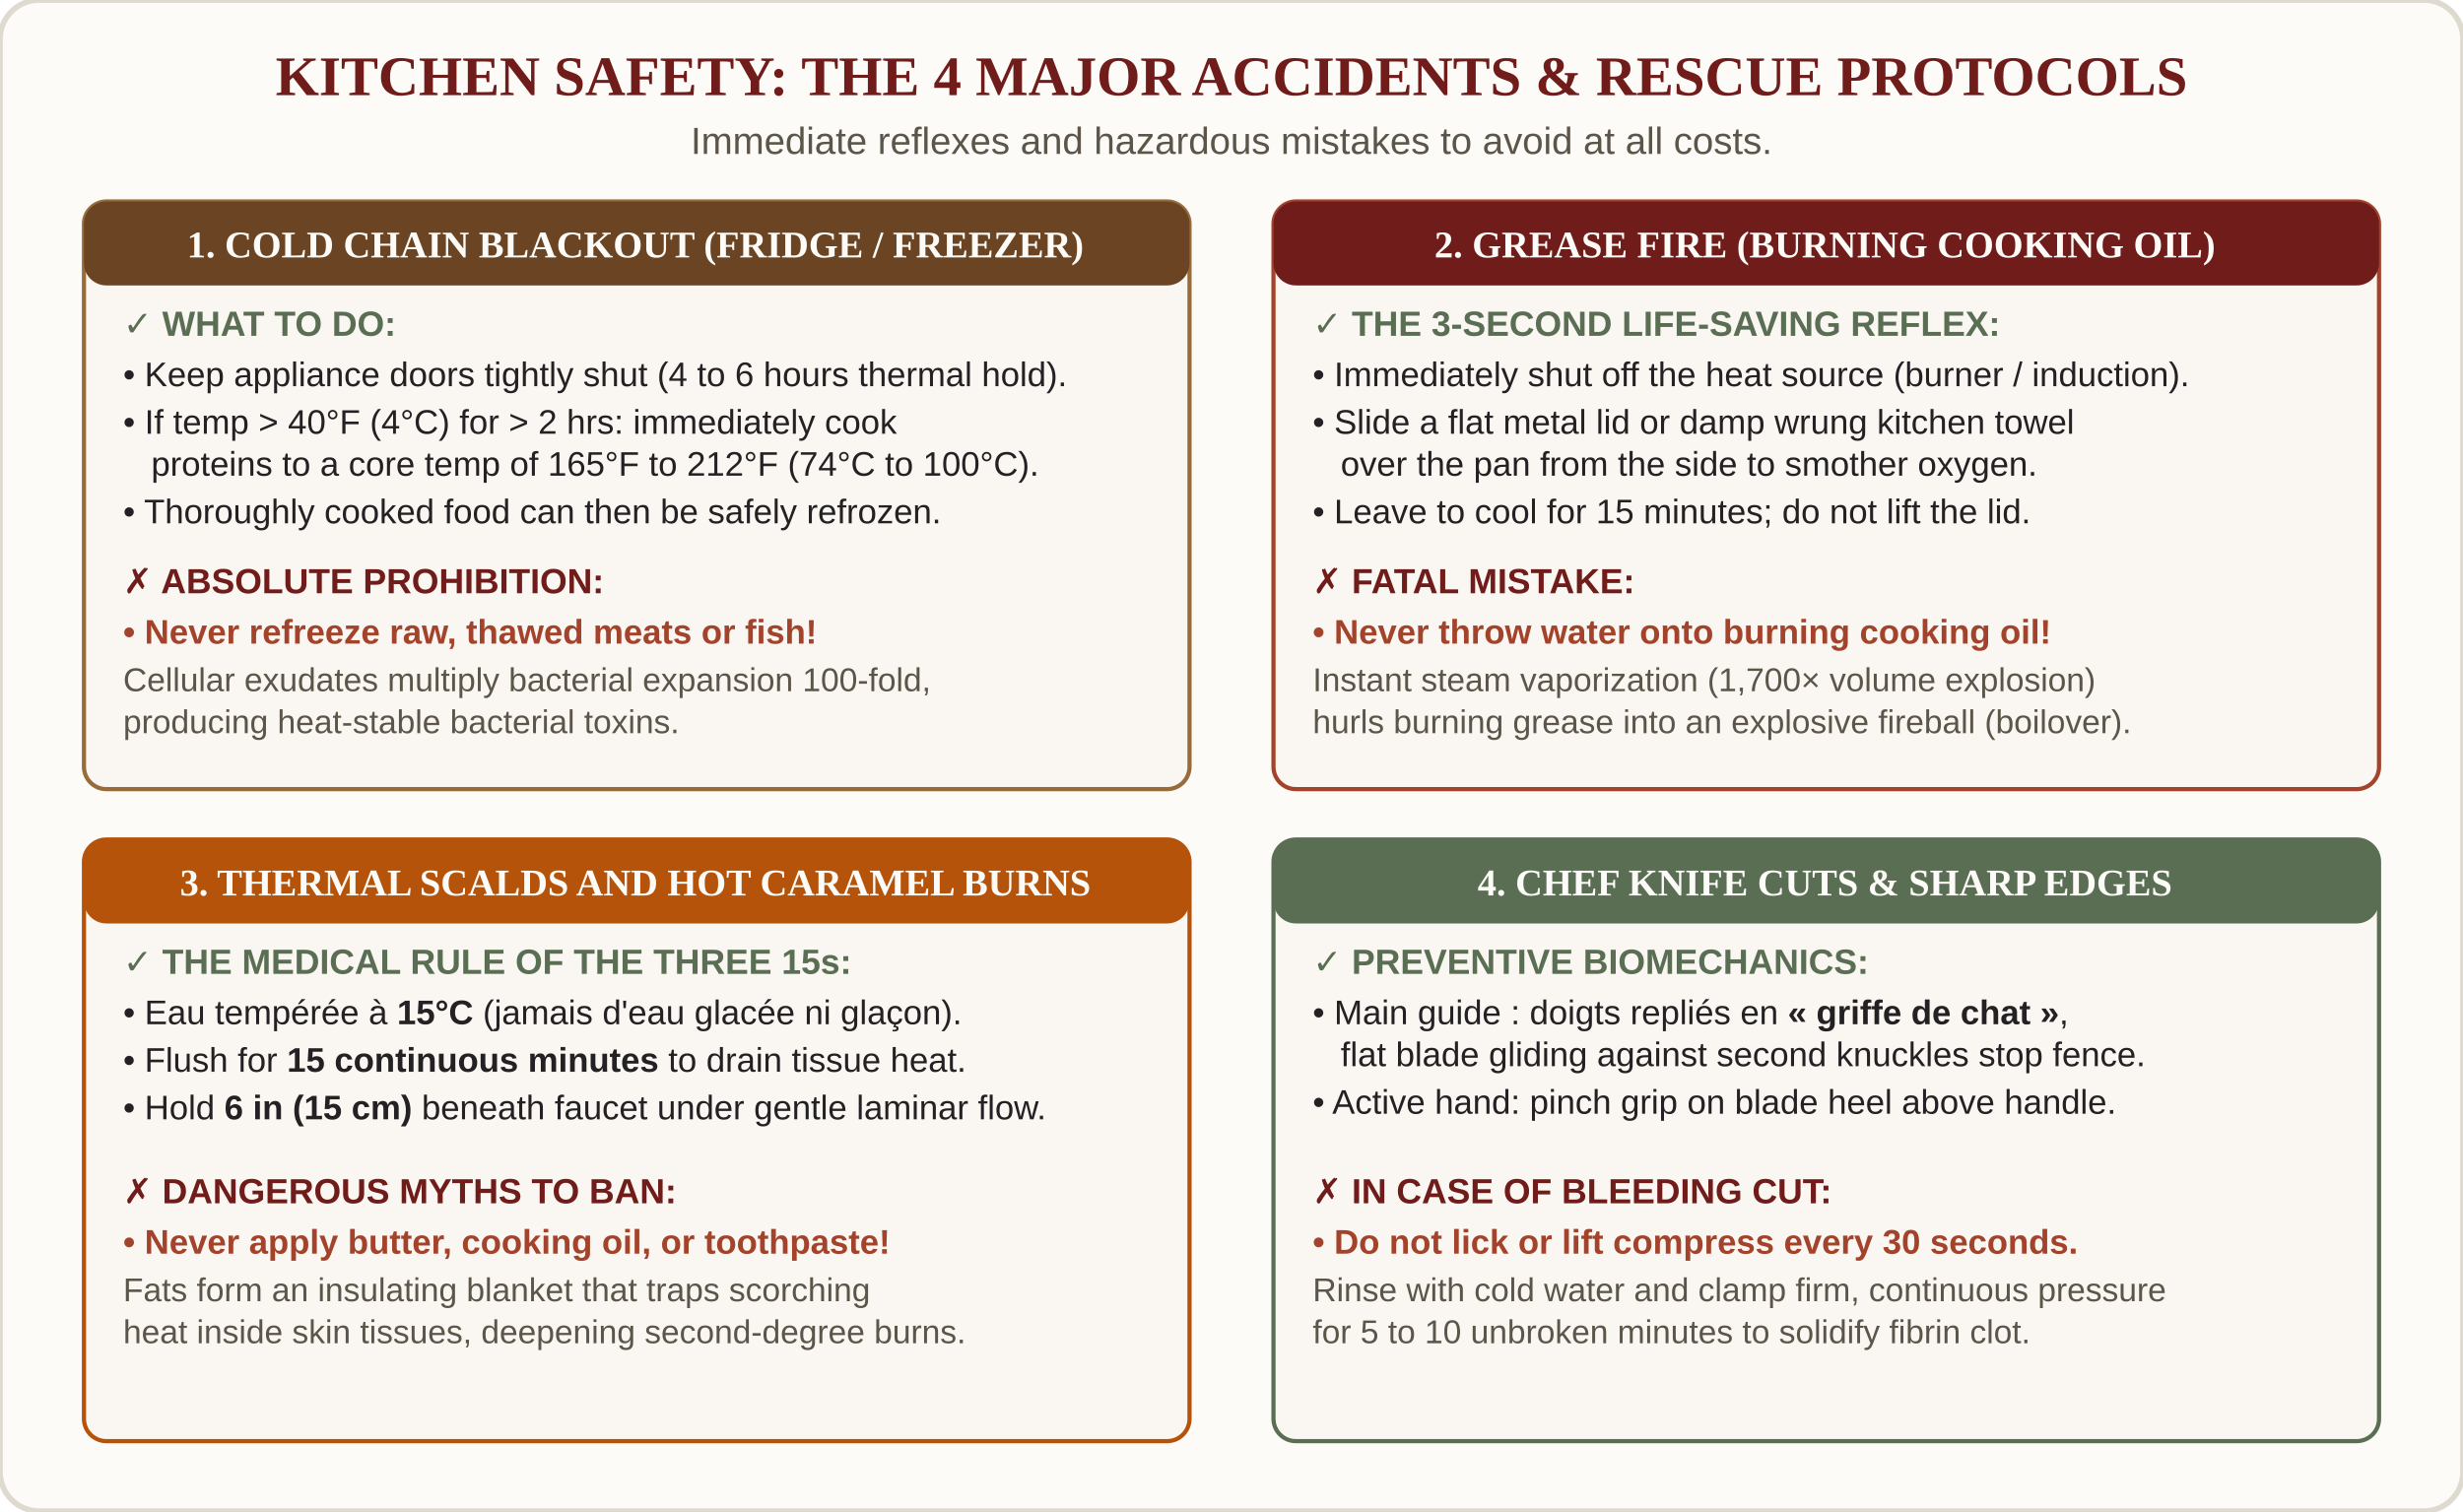
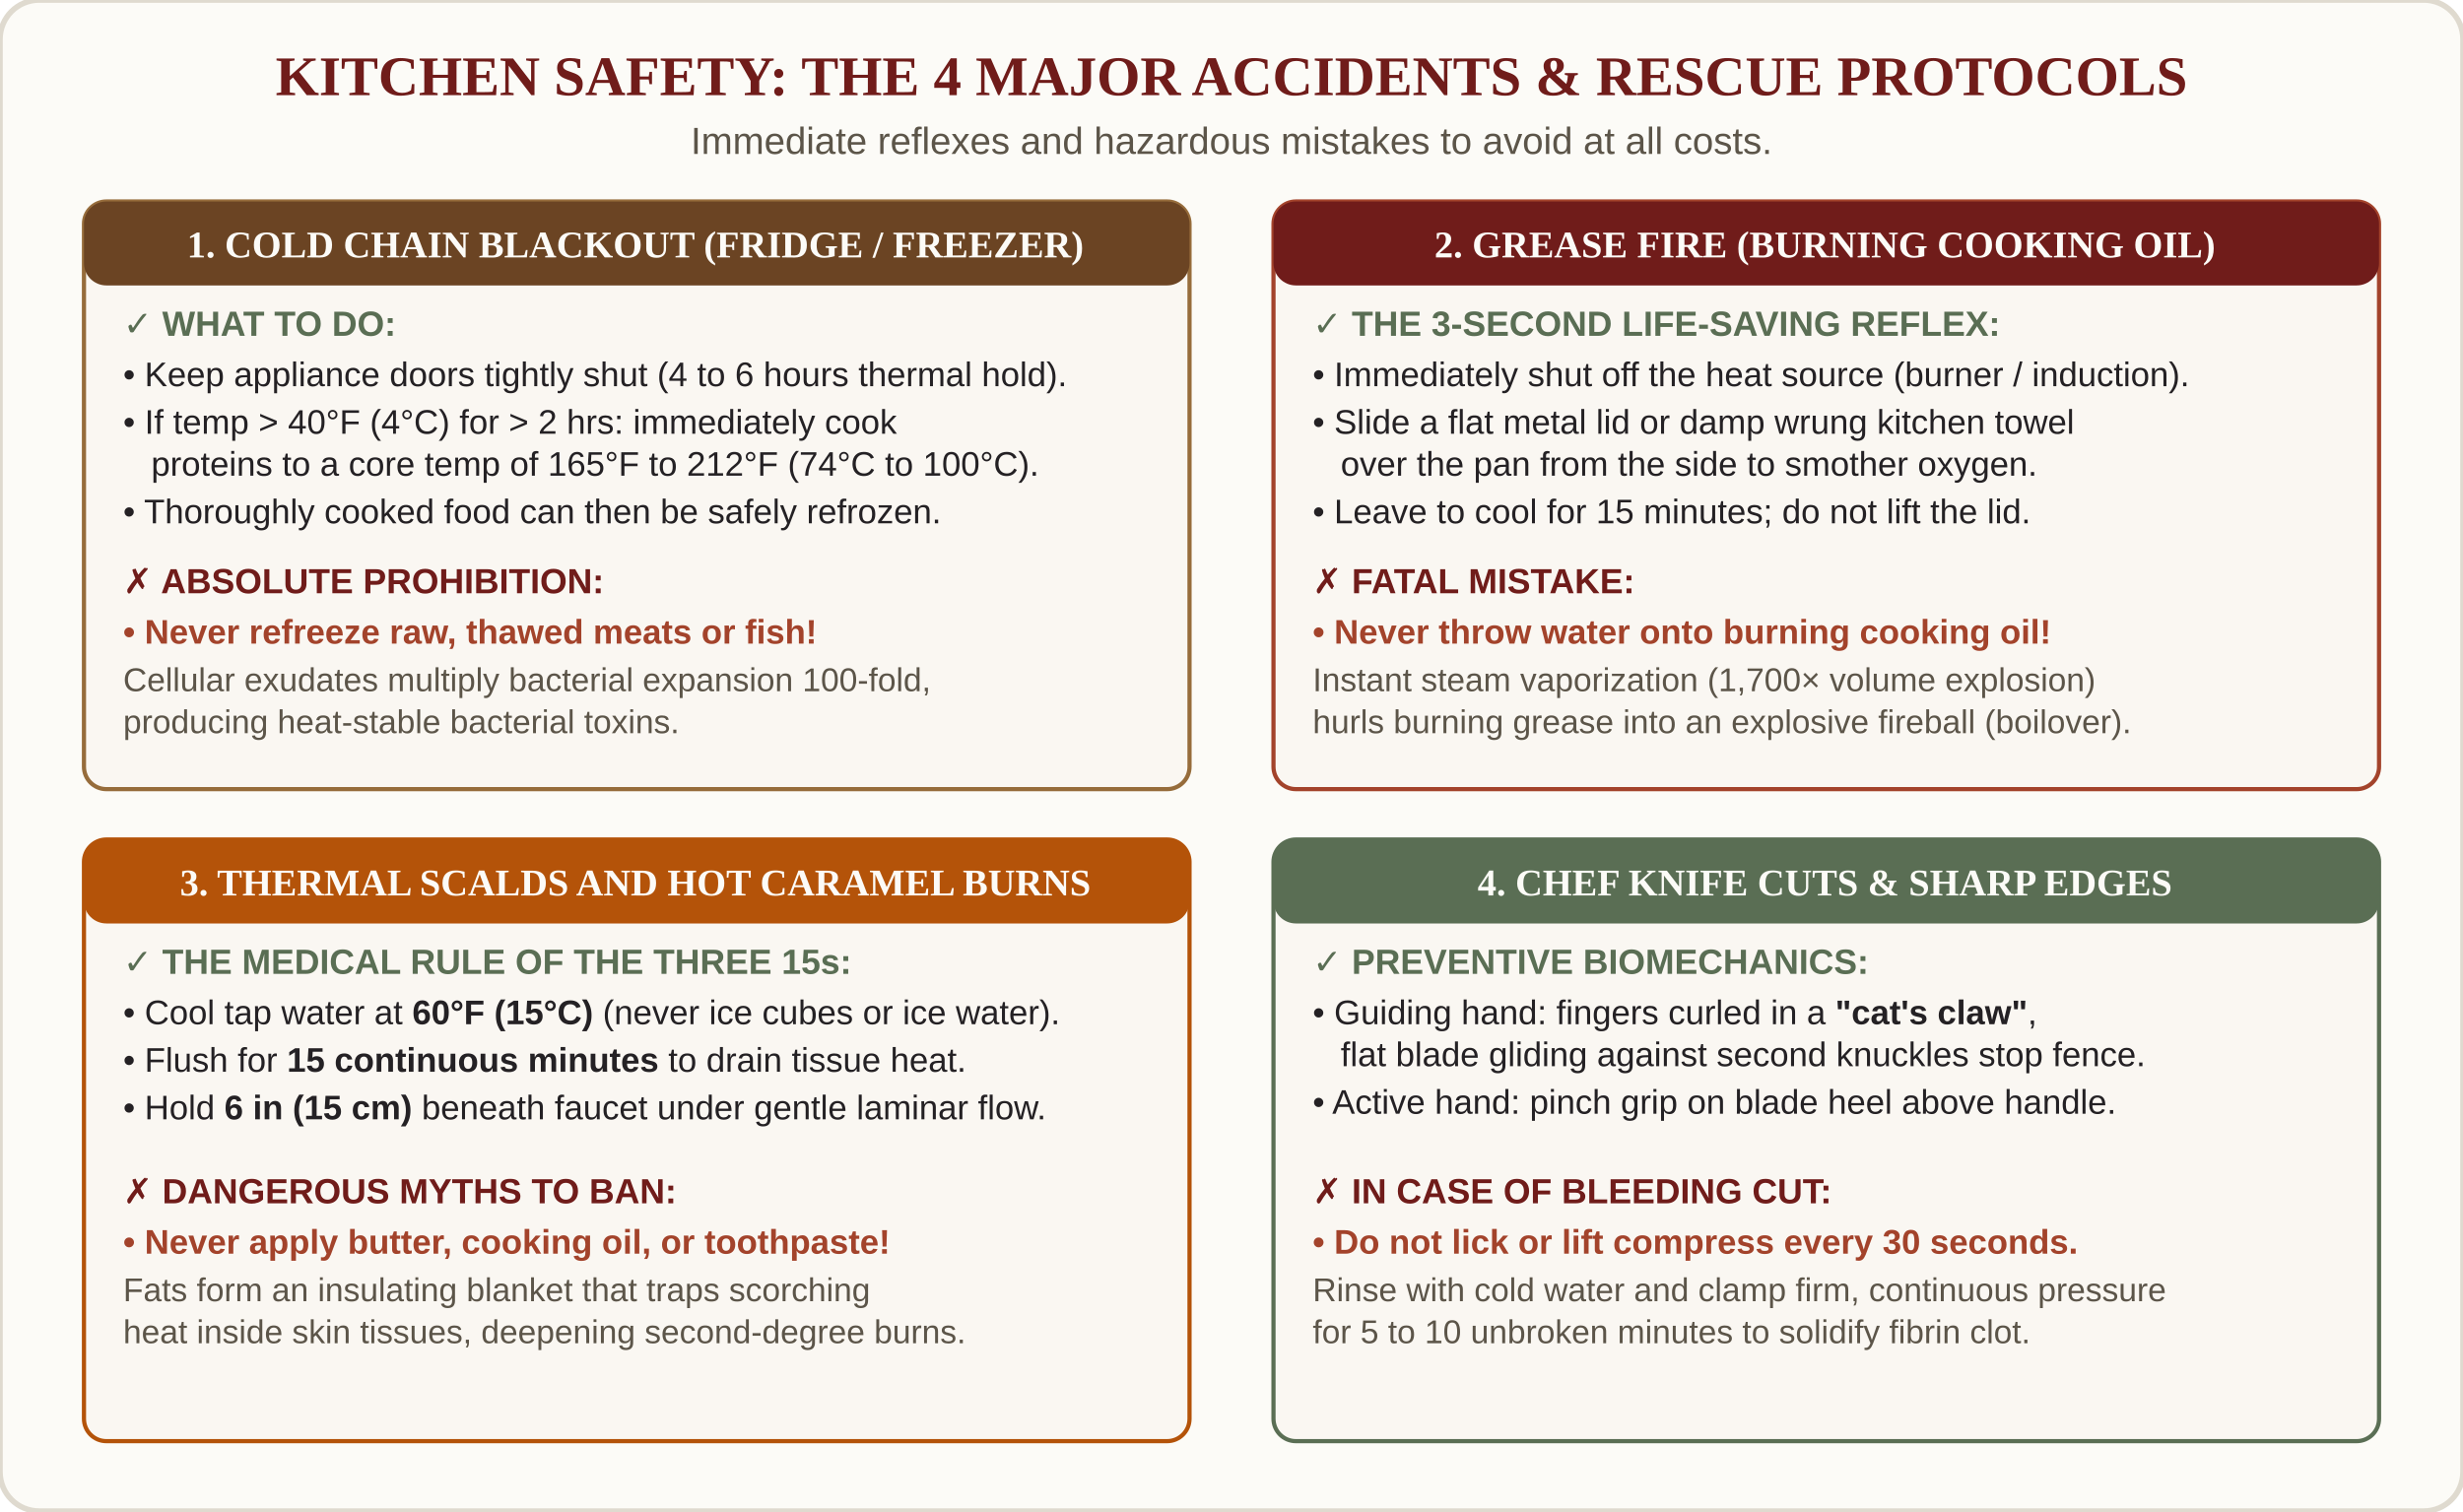
<svg xmlns="http://www.w3.org/2000/svg" viewBox="0 0 880 540" width="100%" height="100%">
  <rect width="880" height="540" rx="14" fill="#FCFBF7" stroke="#DFDACF" stroke-width="2" />
  <text x="440" y="34" font-family="Liberation Serif, Georgia, serif" font-size="20" font-weight="bold" fill="#701C1A" text-anchor="middle">KITCHEN SAFETY: THE 4 MAJOR ACCIDENTS &amp; RESCUE PROTOCOLS</text>
  <text x="440" y="55" font-family="Liberation Sans, Arial, sans-serif" font-size="13.5" fill="#5C5549" text-anchor="middle">Immediate reflexes and hazardous mistakes to avoid at all costs.</text>
  <g transform="translate(30, 72)">
    <rect width="395" height="210" rx="8" fill="#FAF7F2" stroke="#966C3B" stroke-width="1.5" />
    <rect width="395" height="30" rx="8" fill="#6B4423" />
    <text x="197" y="20" font-family="Liberation Serif, Georgia, serif" font-size="13.5" font-weight="bold" fill="#FCFBF7" text-anchor="middle">1. COLD CHAIN BLACKOUT (FRIDGE / FREEZER)</text>
    <text x="14" y="48" font-family="Liberation Sans, Arial, sans-serif" font-size="12.5" font-weight="bold" fill="#5A6E54">✓ WHAT TO DO:</text>
    <text x="14" y="66" font-family="Liberation Sans, Arial, sans-serif" font-size="12.2" fill="#242124">• Keep appliance doors tightly shut (4 to 6 hours thermal hold).</text>
    <text x="14" y="83" font-family="Liberation Sans, Arial, sans-serif" font-size="12.2" fill="#242124">• If temp &gt; 40°F (4°C) for &gt; 2 hrs: immediately cook</text>
    <text x="24" y="98" font-family="Liberation Sans, Arial, sans-serif" font-size="12.2" fill="#242124">proteins to a core temp of 165°F to 212°F (74°C to 100°C).</text>
    <text x="14" y="115" font-family="Liberation Sans, Arial, sans-serif" font-size="12.2" fill="#242124">• Thoroughly cooked food can then be safely refrozen.</text>
    <text x="14" y="140" font-family="Liberation Sans, Arial, sans-serif" font-size="12.5" font-weight="bold" fill="#701C1A">✗ ABSOLUTE PROHIBITION:</text>
    <text x="14" y="158" font-family="Liberation Sans, Arial, sans-serif" font-size="12.2" font-weight="bold" fill="#A3432B">• Never refreeze raw, thawed meats or fish!</text>
    <text x="14" y="175" font-family="Liberation Sans, Arial, sans-serif" font-size="11.8" fill="#5C5549">Cellular exudates multiply bacterial expansion 100-fold,</text>
    <text x="14" y="190" font-family="Liberation Sans, Arial, sans-serif" font-size="11.8" fill="#5C5549">producing heat-stable bacterial toxins.</text>
  </g>
  <g transform="translate(455, 72)">
    <rect width="395" height="210" rx="8" fill="#FAF7F2" stroke="#A3432B" stroke-width="1.5" />
    <rect width="395" height="30" rx="8" fill="#701C1A" />
    <text x="197" y="20" font-family="Liberation Serif, Georgia, serif" font-size="13.5" font-weight="bold" fill="#FCFBF7" text-anchor="middle">2. GREASE FIRE (BURNING COOKING OIL)</text>
    <text x="14" y="48" font-family="Liberation Sans, Arial, sans-serif" font-size="12.5" font-weight="bold" fill="#5A6E54">✓ THE 3-SECOND LIFE-SAVING REFLEX:</text>
    <text x="14" y="66" font-family="Liberation Sans, Arial, sans-serif" font-size="12.2" fill="#242124">• Immediately shut off the heat source (burner / induction).</text>
    <text x="14" y="83" font-family="Liberation Sans, Arial, sans-serif" font-size="12.2" fill="#242124">• Slide a flat metal lid or damp wrung kitchen towel</text>
    <text x="24" y="98" font-family="Liberation Sans, Arial, sans-serif" font-size="12.2" fill="#242124">over the pan from the side to smother oxygen.</text>
    <text x="14" y="115" font-family="Liberation Sans, Arial, sans-serif" font-size="12.2" fill="#242124">• Leave to cool for 15 minutes; do not lift the lid.</text>
    <text x="14" y="140" font-family="Liberation Sans, Arial, sans-serif" font-size="12.5" font-weight="bold" fill="#701C1A">✗ FATAL MISTAKE:</text>
    <text x="14" y="158" font-family="Liberation Sans, Arial, sans-serif" font-size="12.2" font-weight="bold" fill="#A3432B">• Never throw water onto burning cooking oil!</text>
    <text x="14" y="175" font-family="Liberation Sans, Arial, sans-serif" font-size="11.8" fill="#5C5549">Instant steam vaporization (1,700× volume explosion)</text>
    <text x="14" y="190" font-family="Liberation Sans, Arial, sans-serif" font-size="11.8" fill="#5C5549">hurls burning grease into an explosive fireball (boilover).</text>
  </g>
  <g transform="translate(30, 300)">
    <rect width="395" height="215" rx="8" fill="#FAF7F2" stroke="#B45309" stroke-width="1.5" />
    <rect width="395" height="30" rx="8" fill="#B45309" />
    <text x="197" y="20" font-family="Liberation Serif, Georgia, serif" font-size="13.5" font-weight="bold" fill="#FCFBF7" text-anchor="middle">3. THERMAL SCALDS AND HOT CARAMEL BURNS</text>
    <text x="14" y="48" font-family="Liberation Sans, Arial, sans-serif" font-size="12.5" font-weight="bold" fill="#5A6E54">✓ THE MEDICAL RULE OF THE THREE 15s:</text>
-     <text x="14" y="66" font-family="Liberation Sans, Arial, sans-serif" font-size="12.2" fill="#242124">• Eau tempérée à <tspan font-weight="bold">15°C</tspan> (jamais d'eau glacée ni glaçon).</text>
+     <text x="14" y="66" font-family="Liberation Sans, Arial, sans-serif" font-size="12.2" fill="#242124">• Cool tap water at <tspan font-weight="bold">60°F (15°C)</tspan> (never ice cubes or ice water).</text>
    <text x="14" y="83" font-family="Liberation Sans, Arial, sans-serif" font-size="12.2" fill="#242124">• Flush for <tspan font-weight="bold">15 continuous minutes</tspan> to drain tissue heat.</text>
    <text x="14" y="100" font-family="Liberation Sans, Arial, sans-serif" font-size="12.2" fill="#242124">• Hold <tspan font-weight="bold">6 in (15 cm)</tspan> beneath faucet under gentle laminar flow.</text>
    <text x="14" y="130" font-family="Liberation Sans, Arial, sans-serif" font-size="12.5" font-weight="bold" fill="#701C1A">✗ DANGEROUS MYTHS TO BAN:</text>
    <text x="14" y="148" font-family="Liberation Sans, Arial, sans-serif" font-size="12.2" font-weight="bold" fill="#A3432B">• Never apply butter, cooking oil, or toothpaste!</text>
    <text x="14" y="165" font-family="Liberation Sans, Arial, sans-serif" font-size="11.8" fill="#5C5549">Fats form an insulating blanket that traps scorching</text>
    <text x="14" y="180" font-family="Liberation Sans, Arial, sans-serif" font-size="11.8" fill="#5C5549">heat inside skin tissues, deepening second-degree burns.</text>
  </g>
  <g transform="translate(455, 300)">
    <rect width="395" height="215" rx="8" fill="#FAF7F2" stroke="#5A6E54" stroke-width="1.5" />
    <rect width="395" height="30" rx="8" fill="#5A6E54" />
    <text x="197" y="20" font-family="Liberation Serif, Georgia, serif" font-size="13.5" font-weight="bold" fill="#FCFBF7" text-anchor="middle">4. CHEF KNIFE CUTS &amp; SHARP EDGES</text>
    <text x="14" y="48" font-family="Liberation Sans, Arial, sans-serif" font-size="12.5" font-weight="bold" fill="#5A6E54">✓ PREVENTIVE BIOMECHANICS:</text>
-     <text x="14" y="66" font-family="Liberation Sans, Arial, sans-serif" font-size="12.2" fill="#242124">• Main guide : doigts repliés en <tspan font-weight="bold">« griffe de chat »</tspan>,</text>
+     <text x="14" y="66" font-family="Liberation Sans, Arial, sans-serif" font-size="12.2" fill="#242124">• Guiding hand: fingers curled in a <tspan font-weight="bold">"cat's claw"</tspan>,</text>
    <text x="24" y="81" font-family="Liberation Sans, Arial, sans-serif" font-size="12.2" fill="#242124">flat blade gliding against second knuckles stop fence.</text>
    <text x="14" y="98" font-family="Liberation Sans, Arial, sans-serif" font-size="12.2" fill="#242124">• Active hand: pinch grip on blade heel above handle.</text>
    <text x="14" y="130" font-family="Liberation Sans, Arial, sans-serif" font-size="12.5" font-weight="bold" fill="#701C1A">✗ IN CASE OF BLEEDING CUT:</text>
    <text x="14" y="148" font-family="Liberation Sans, Arial, sans-serif" font-size="12.2" font-weight="bold" fill="#A3432B">• Do not lick or lift compress every 30 seconds.</text>
    <text x="14" y="165" font-family="Liberation Sans, Arial, sans-serif" font-size="11.8" fill="#5C5549">Rinse with cold water and clamp firm, continuous pressure</text>
    <text x="14" y="180" font-family="Liberation Sans, Arial, sans-serif" font-size="11.8" fill="#5C5549">for 5 to 10 unbroken minutes to solidify fibrin clot.</text>
  </g>
</svg>
